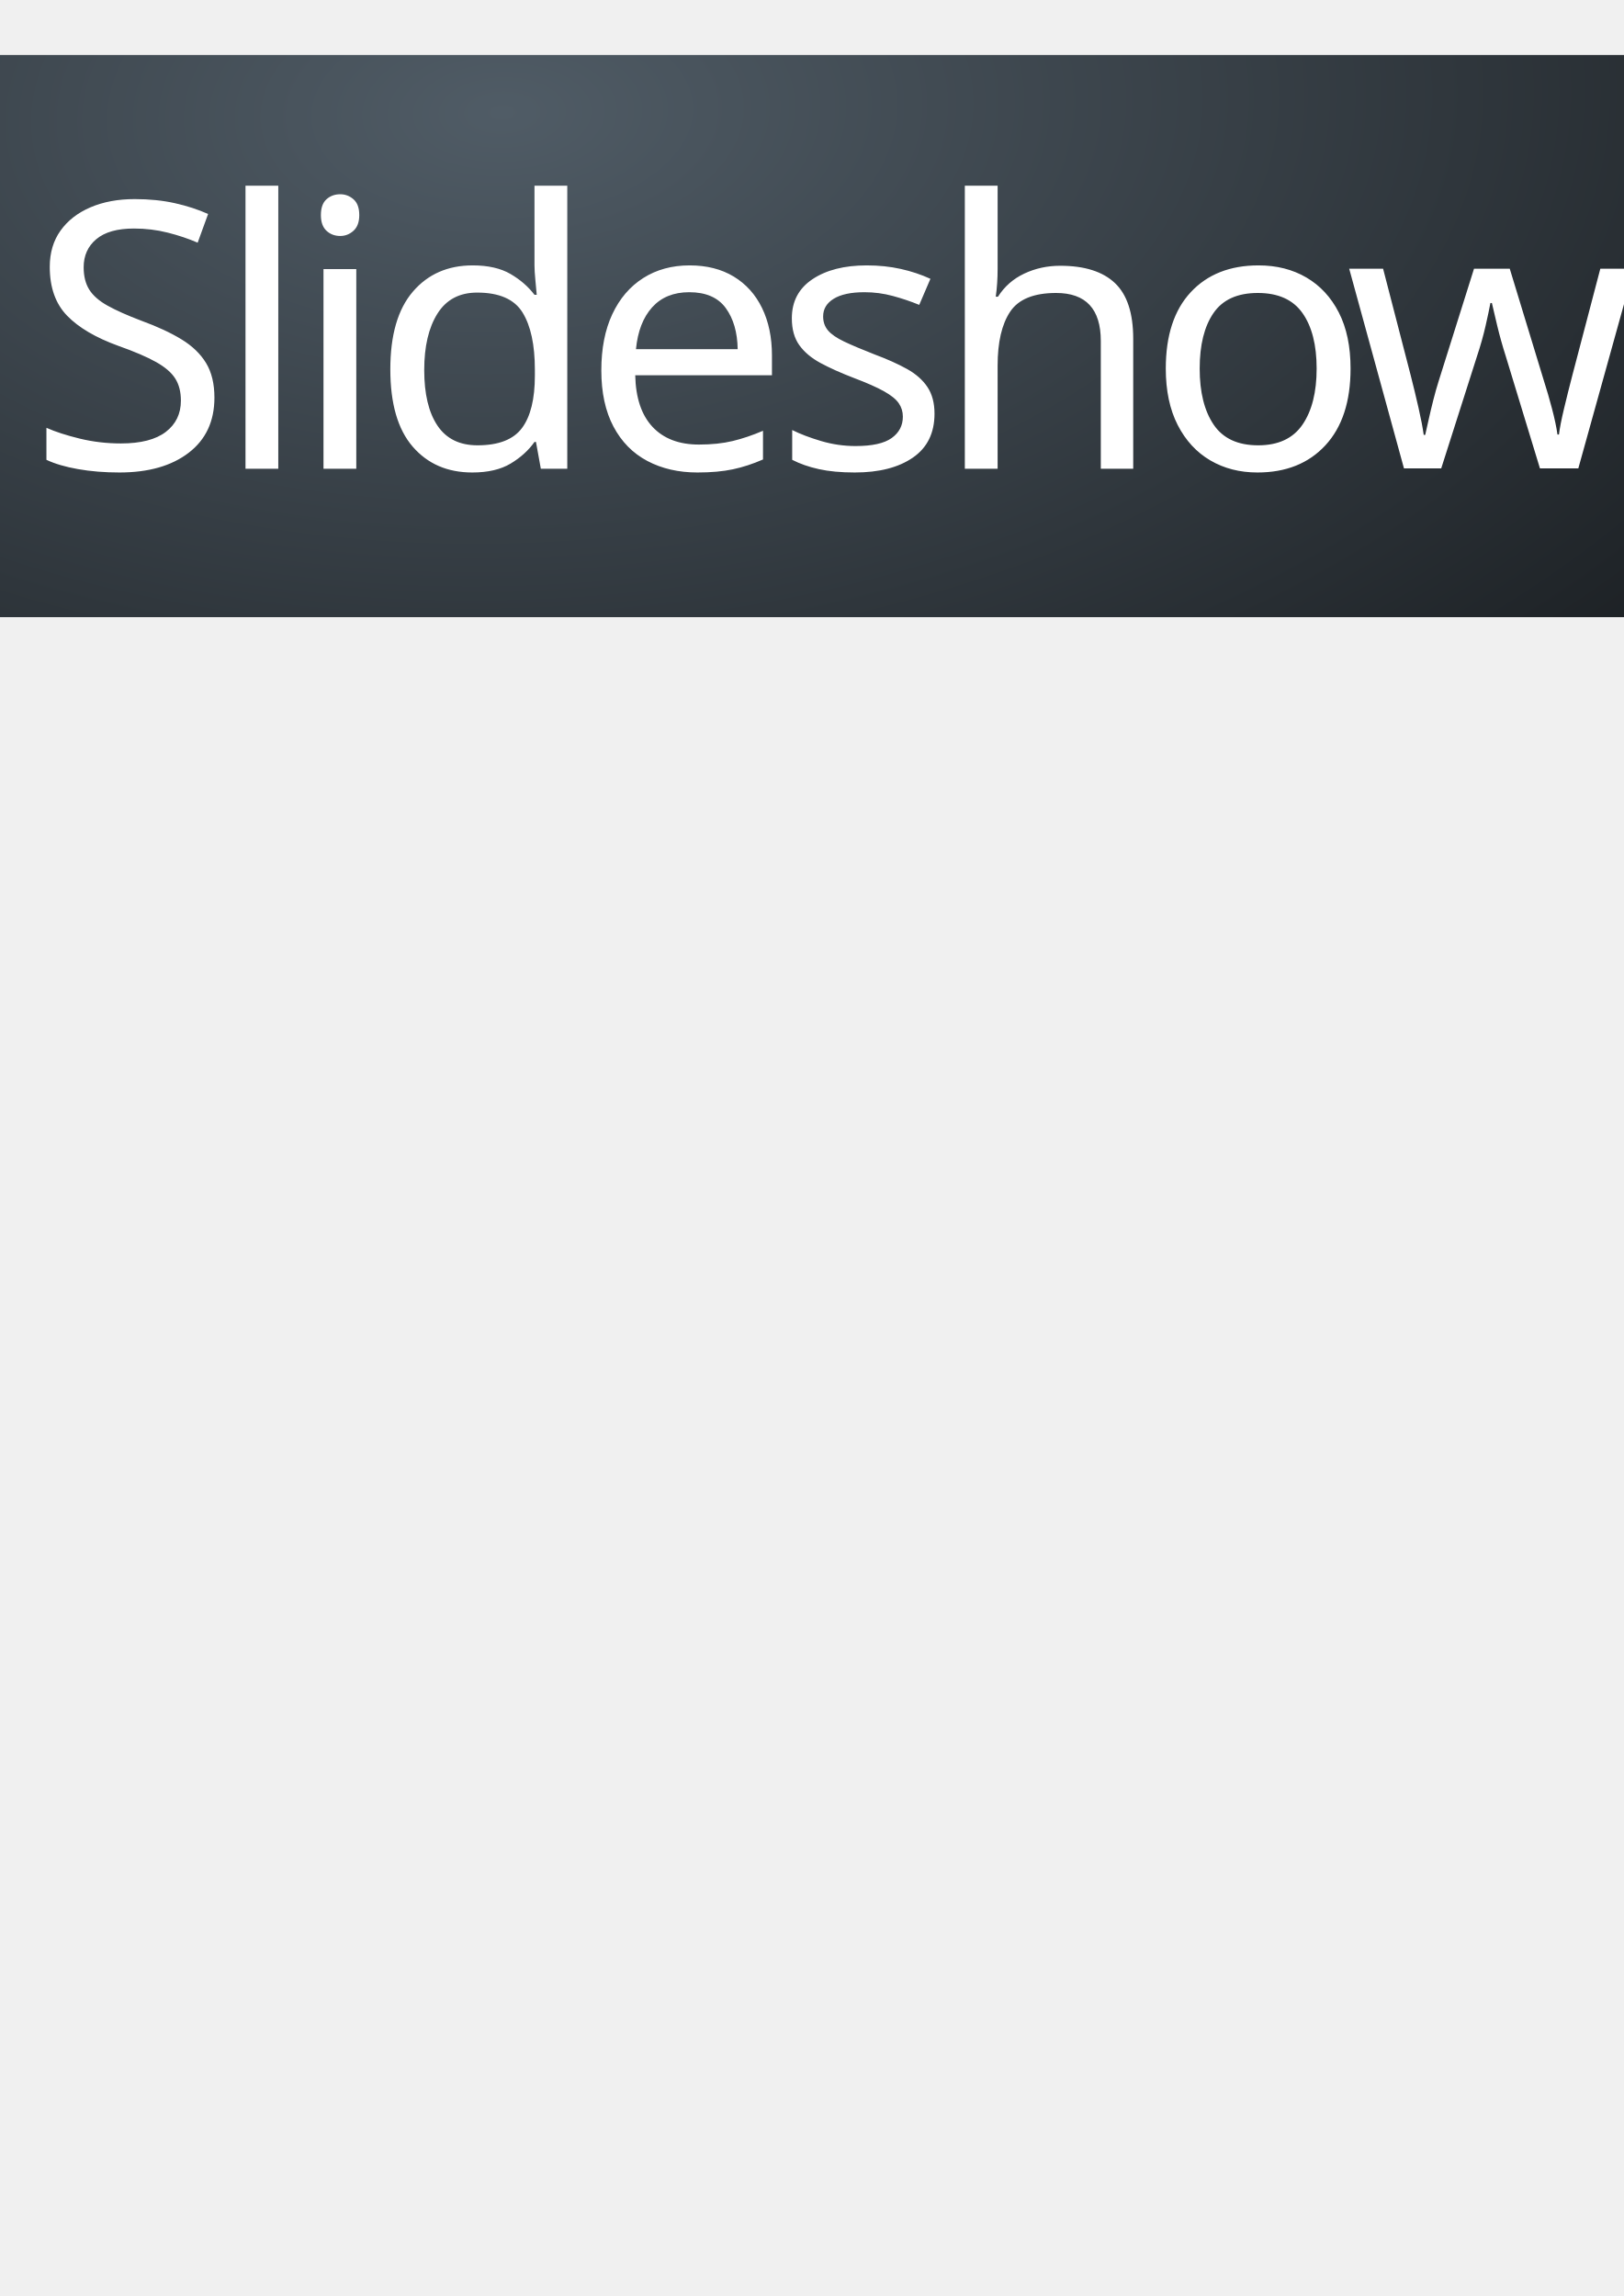
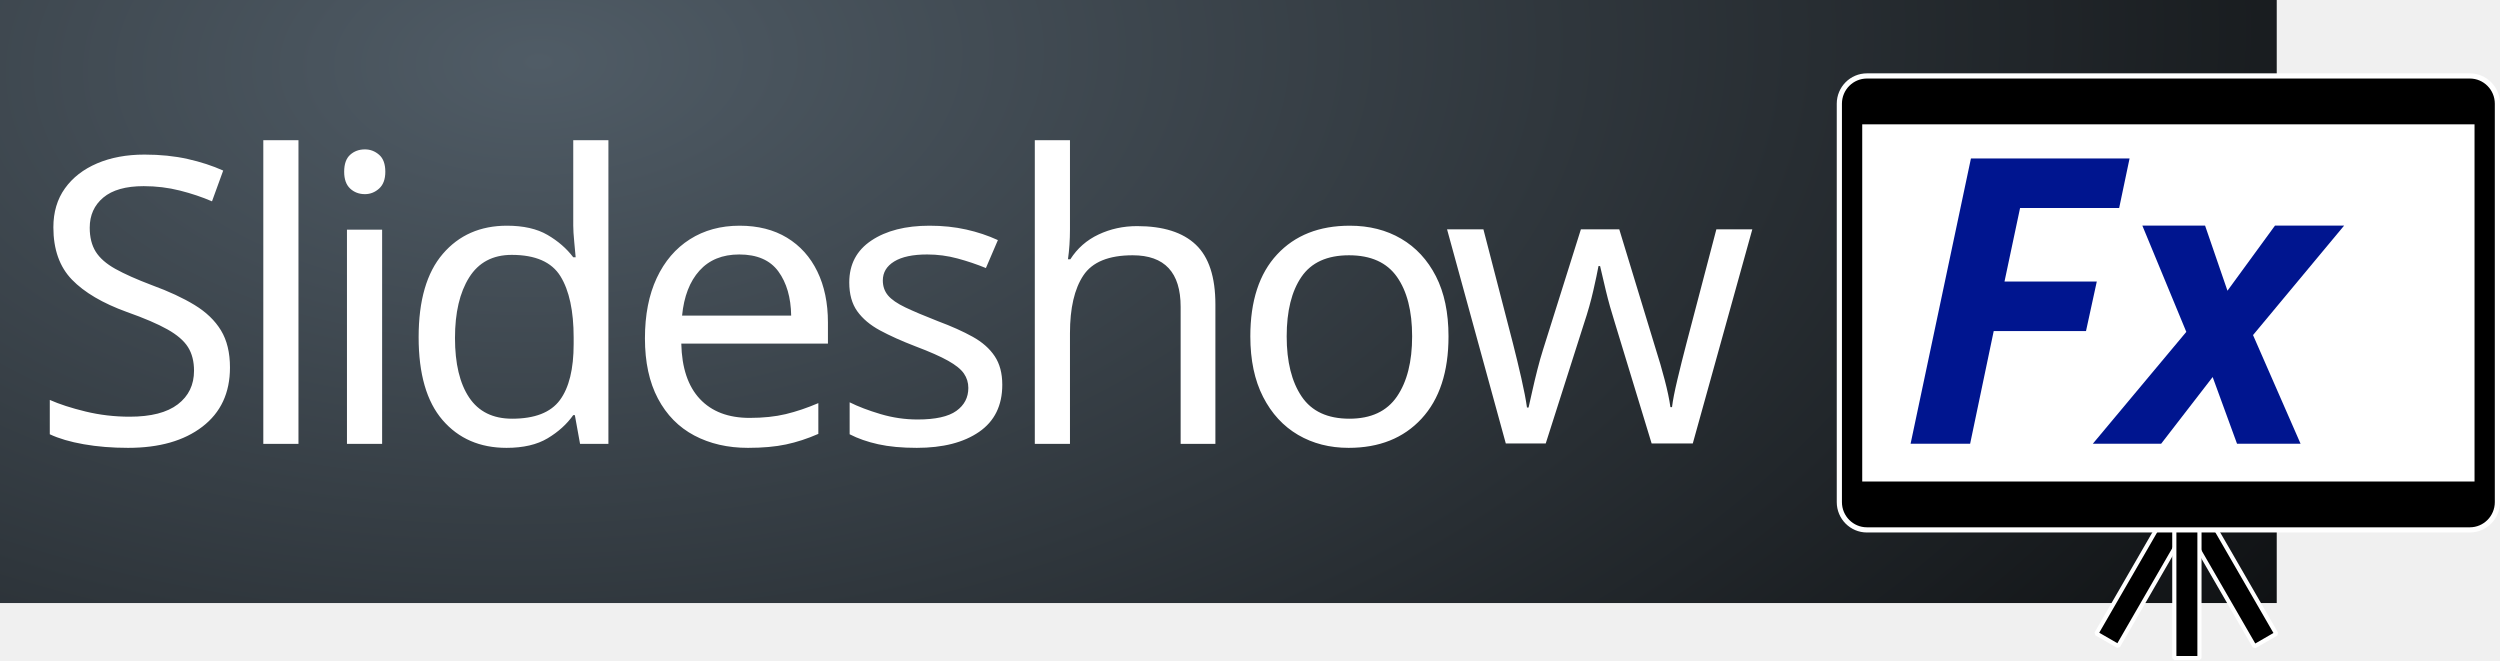
- <svg xmlns="http://www.w3.org/2000/svg" xmlns:ns1="http://www.openswatchbook.org/uri/2009/osb" xmlns:xlink="http://www.w3.org/1999/xlink" width="210mm" height="297mm" id="svg2" version="1.1">
+ <svg xmlns="http://www.w3.org/2000/svg" xmlns:ns1="http://www.openswatchbook.org/uri/2009/osb" xmlns:xlink="http://www.w3.org/1999/xlink" width="1139.421" height="300.87" id="svg2" version="1.1">
  <defs id="defs4">
    <linearGradient id="linearGradient5327">
      <stop style="stop-color:#505c66;stop-opacity:1;" offset="0" id="stop5329" />
      <stop style="stop-color:#000000;stop-opacity:1;" offset="1" id="stop5331" />
    </linearGradient>
    <linearGradient id="linearGradient5319">
      <stop style="stop-color:#181c1f;stop-opacity:1;" offset="0" id="stop5321" />
      <stop style="stop-color:#181c1f;stop-opacity:0;" offset="1" id="stop5323" />
    </linearGradient>
    <linearGradient id="linearGradient5290">
      <stop style="stop-color:#696969;stop-opacity:1;" offset="0" id="stop5292" />
      <stop style="stop-color:#000000;stop-opacity:1;" offset="1" id="stop5294" />
    </linearGradient>
    <linearGradient id="linearGradient5256">
      <stop id="stop5258" offset="0" style="stop-color:#363636;stop-opacity:0.557;" />
      <stop style="stop-color:#6f6f6f;stop-opacity:0.518;" offset="1" id="stop5260" />
    </linearGradient>
    <linearGradient id="linearGradient5250">
      <stop style="stop-color:#363636;stop-opacity:0.557;" offset="0" id="stop5252" />
      <stop id="stop5254" offset="1" style="stop-color:#6f6f6f;stop-opacity:0.518;" />
    </linearGradient>
    <linearGradient id="linearGradient5244">
      <stop id="stop5246" offset="0" style="stop-color:#363636;stop-opacity:0.557;" />
      <stop style="stop-color:#6f6f6f;stop-opacity:0.518;" offset="1" id="stop5248" />
    </linearGradient>
    <linearGradient id="linearGradient5238">
      <stop style="stop-color:#363636;stop-opacity:0.557;" offset="0" id="stop5240" />
      <stop id="stop5242" offset="1" style="stop-color:#6f6f6f;stop-opacity:0.518;" />
    </linearGradient>
    <linearGradient id="linearGradient5232">
      <stop id="stop5234" offset="0" style="stop-color:#363636;stop-opacity:0.557;" />
      <stop style="stop-color:#6f6f6f;stop-opacity:0.518;" offset="1" id="stop5236" />
    </linearGradient>
    <linearGradient id="linearGradient5218">
      <stop style="stop-color:#363636;stop-opacity:0.557;" offset="0" id="stop5220" />
      <stop id="stop5226" offset="1" style="stop-color:#6f6f6f;stop-opacity:0.518;" />
    </linearGradient>
    <linearGradient id="linearGradient5210" ns1:paint="solid">
      <stop style="stop-color:#060606;stop-opacity:1;" offset="0" id="stop5212" />
    </linearGradient>
    <linearGradient id="linearGradient5327-0">
      <stop style="stop-color:#505c66;stop-opacity:1;" offset="0" id="stop5329-3" />
      <stop style="stop-color:#000000;stop-opacity:1;" offset="1" id="stop5331-1" />
    </linearGradient>
    <linearGradient id="linearGradient5327-0-2">
      <stop style="stop-color:#505c66;stop-opacity:1;" offset="0" id="stop5329-3-7" />
      <stop style="stop-color:#000000;stop-opacity:1;" offset="1" id="stop5331-1-1" />
    </linearGradient>
    <radialGradient xlink:href="#linearGradient5327-0-2" id="radialGradient5697" gradientUnits="userSpaceOnUse" gradientTransform="matrix(1.891855,0.5944422,-1.137753,1.072484,1285.432,1975.747)" cx="-558.065" cy="-163.613" fx="-558.065" fy="-163.613" r="878.662" />
  </defs>
-   <g id="layer1">
+   <g id="layer1" transform="translate(0,-26.88278)">
    <g id="g5474-0" transform="translate(1483.688,1559.129)" />
    <g id="g5606-5" transform="matrix(0.5904798,0,0,0.5904798,2.6179476e-5,-812.0962)">
      <g id="g5684">
-         <rect style="fill:url(#radialGradient5697);fill-opacity:1;fill-rule:nonzero;stroke:none" id="rect2992-9-7" width="1757.324" height="465.465" x="-4.4335939e-005" y="1420.843" rx="0" ry="0" />
+         <rect style="fill:url(#radialGradient5697);fill-opacity:1;fill-rule:nonzero;stroke:none" id="rect2992-9-7" width="1757.324" height="465.465" x="-4.4335939e-05" y="1420.843" rx="0" ry="0" />
        <g transform="translate(1483.688,1559.129)" id="g5589-2">
          <rect style="fill:#000000;fill-opacity:1;fill-rule:nonzero;stroke:#ffffff;stroke-width:3.216;stroke-linecap:round;stroke-linejoin:bevel;stroke-miterlimit:4;stroke-opacity:1;stroke-dasharray:none" id="rect5406-2-3-6" width="19.414" height="102.985" x="291.747" y="133.498" rx="0" ry="0" transform="matrix(0.8660254,0.5,-0.5,0.8660254,0,0)" />
          <rect style="fill:#000000;fill-opacity:1;fill-rule:nonzero;stroke:#ffffff;stroke-width:3.216;stroke-linecap:round;stroke-linejoin:bevel;stroke-miterlimit:4;stroke-opacity:1;stroke-dasharray:none" id="rect5406-2-1-5-0" width="19.414" height="102.985" x="-61.237" y="337.541" rx="0" ry="0" transform="matrix(-0.8660254,0.5,0.5,0.8660254,0,0)" />
          <rect style="fill:#000000;fill-opacity:1;fill-rule:nonzero;stroke:#ffffff;stroke-width:3.216;stroke-linecap:round;stroke-linejoin:bevel;stroke-miterlimit:4;stroke-opacity:1;stroke-dasharray:none" id="rect5406-29-9" width="19.414" height="102.985" x="194.579" y="266.655" rx="0" ry="0" />
          <rect style="fill:#000000;fill-opacity:1;fill-rule:nonzero;stroke:#ffffff;stroke-width:4;stroke-linecap:round;stroke-linejoin:round;stroke-miterlimit:4;stroke-opacity:1;stroke-dasharray:none" id="rect2985-6-1-2" width="507.932" height="350.394" x="-63.966" y="-79.669" rx="21.3" ry="21.436" />
          <rect style="fill:#ffffff;fill-opacity:1;fill-rule:nonzero;stroke:none" id="rect3755-0-2-7" width="472.615" height="275.692" x="-46.308" y="-42.318" rx="0" ry="0" />
          <text xml:space="preserve" style="font-size:41.122px;font-style:normal;font-weight:normal;line-height:125%;letter-spacing:0px;word-spacing:0px;fill:#000000;fill-opacity:1;stroke:none;font-family:Sans" x="-16.991" y="204.238" id="text3802-4-6-0">
            <tspan id="tspan3804-5-1-3" x="-16.991" y="204.238" style="font-size:308.413px;font-style:oblique;font-variant:normal;font-weight:bold;font-stretch:normal;fill:#00158f;fill-opacity:1;font-family:Verdana;-inkscape-font-specification:Verdana Bold Oblique">Fx</tspan>
          </text>
        </g>
        <text xml:space="preserve" style="font-size:40px;font-style:normal;font-weight:normal;line-height:125%;letter-spacing:0px;word-spacing:0px;fill:#ffffff;fill-opacity:1;stroke:none;font-family:Sans" x="22.695" y="1763.443" id="text3762-7-8">
          <tspan id="tspan3764-0-9" x="22.695" y="1763.443" style="font-size:308.413px;font-style:normal;font-variant:normal;font-weight:normal;font-stretch:normal;line-height:125%;letter-spacing:-15px;fill:#ffffff;fill-opacity:1;stroke:none;font-family:Verdana;-inkscape-font-specification:Verdana">Slideshow</tspan>
        </text>
      </g>
    </g>
  </g>
</svg>
